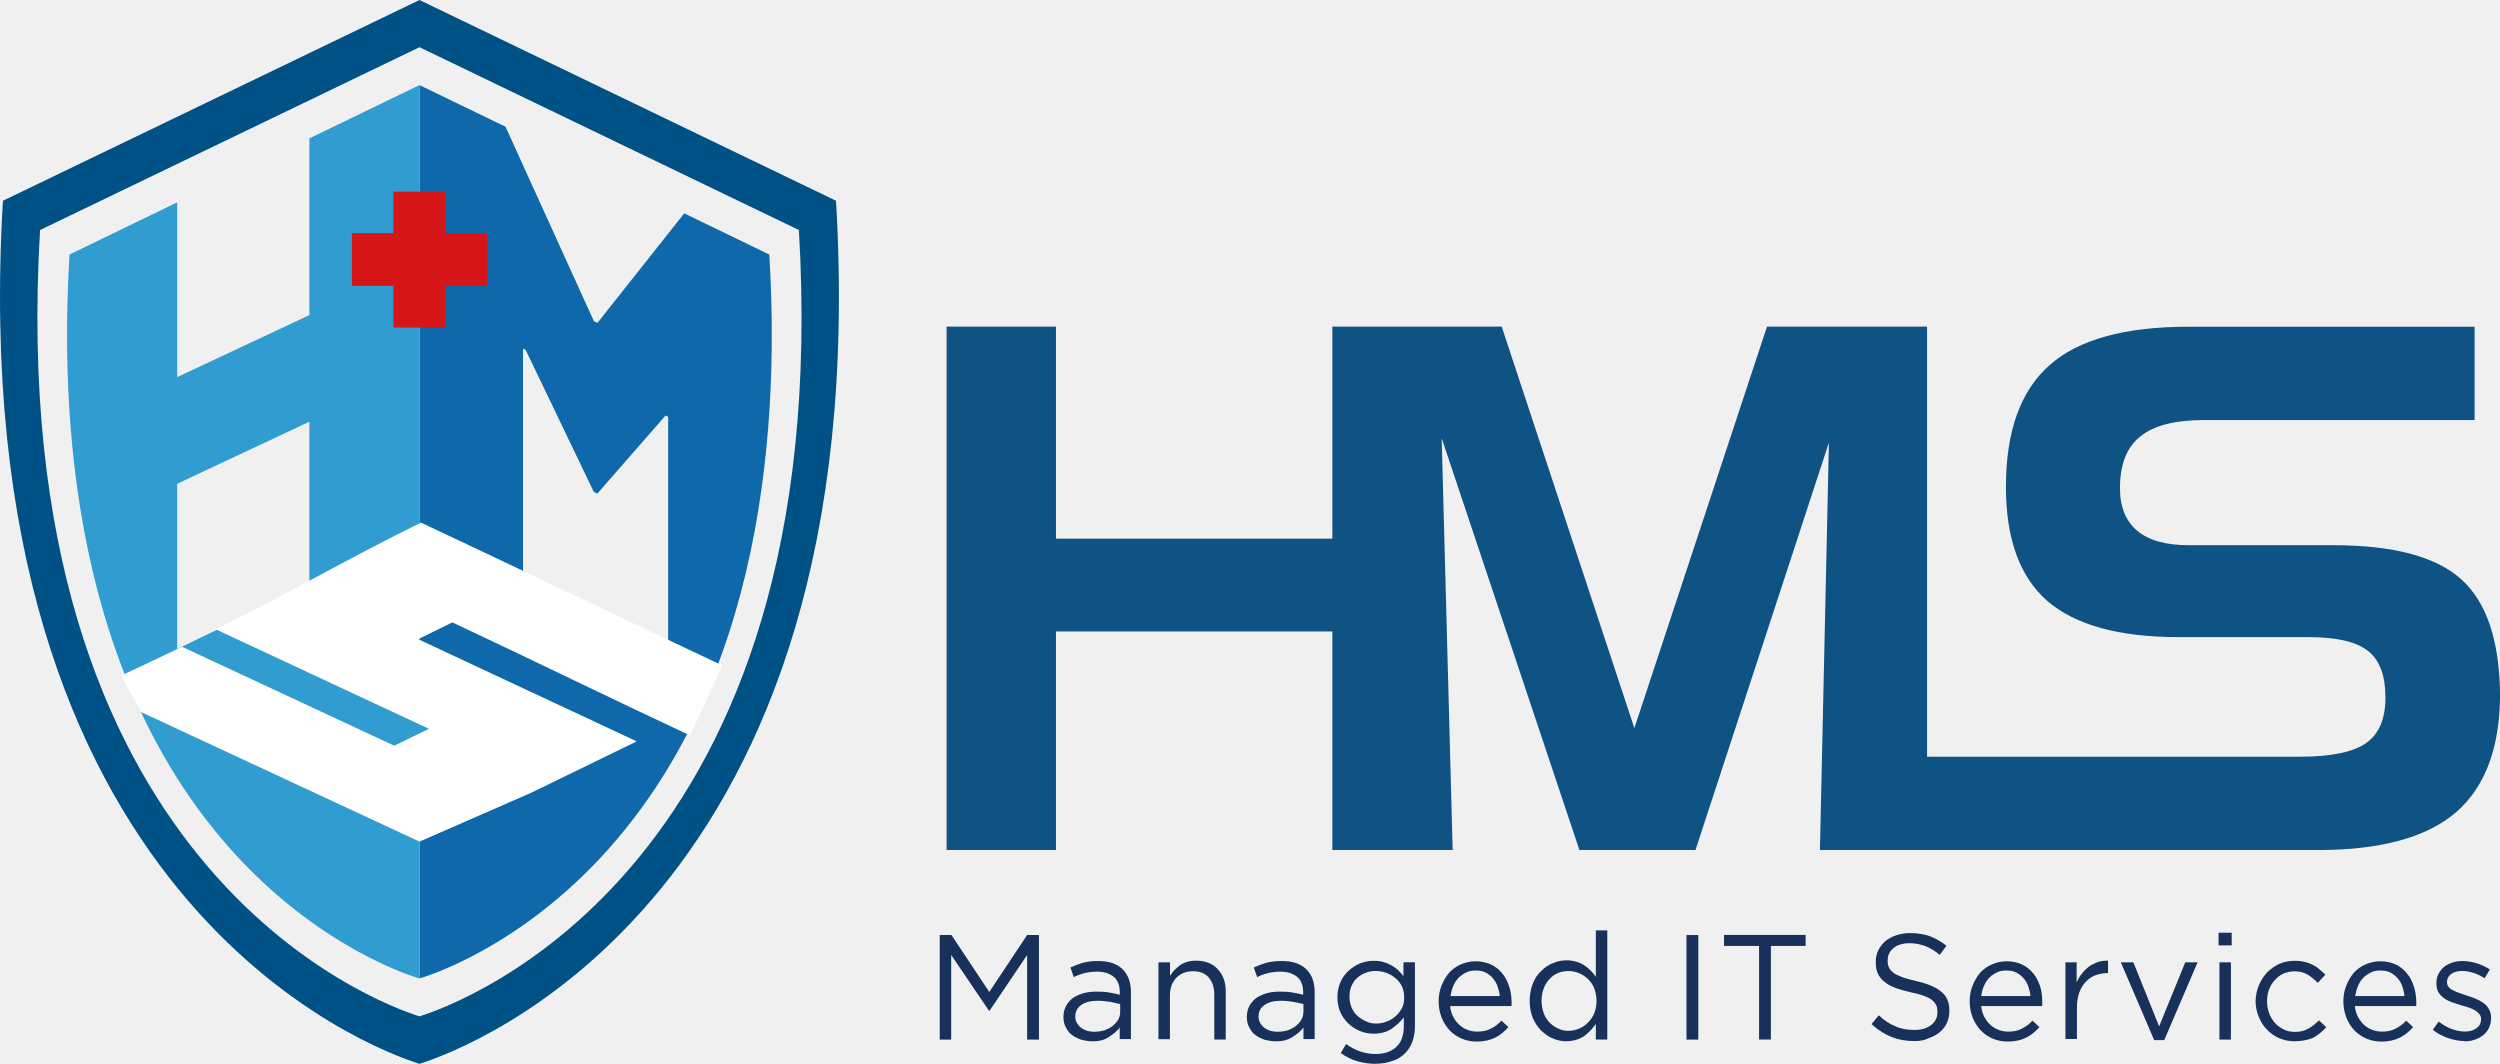
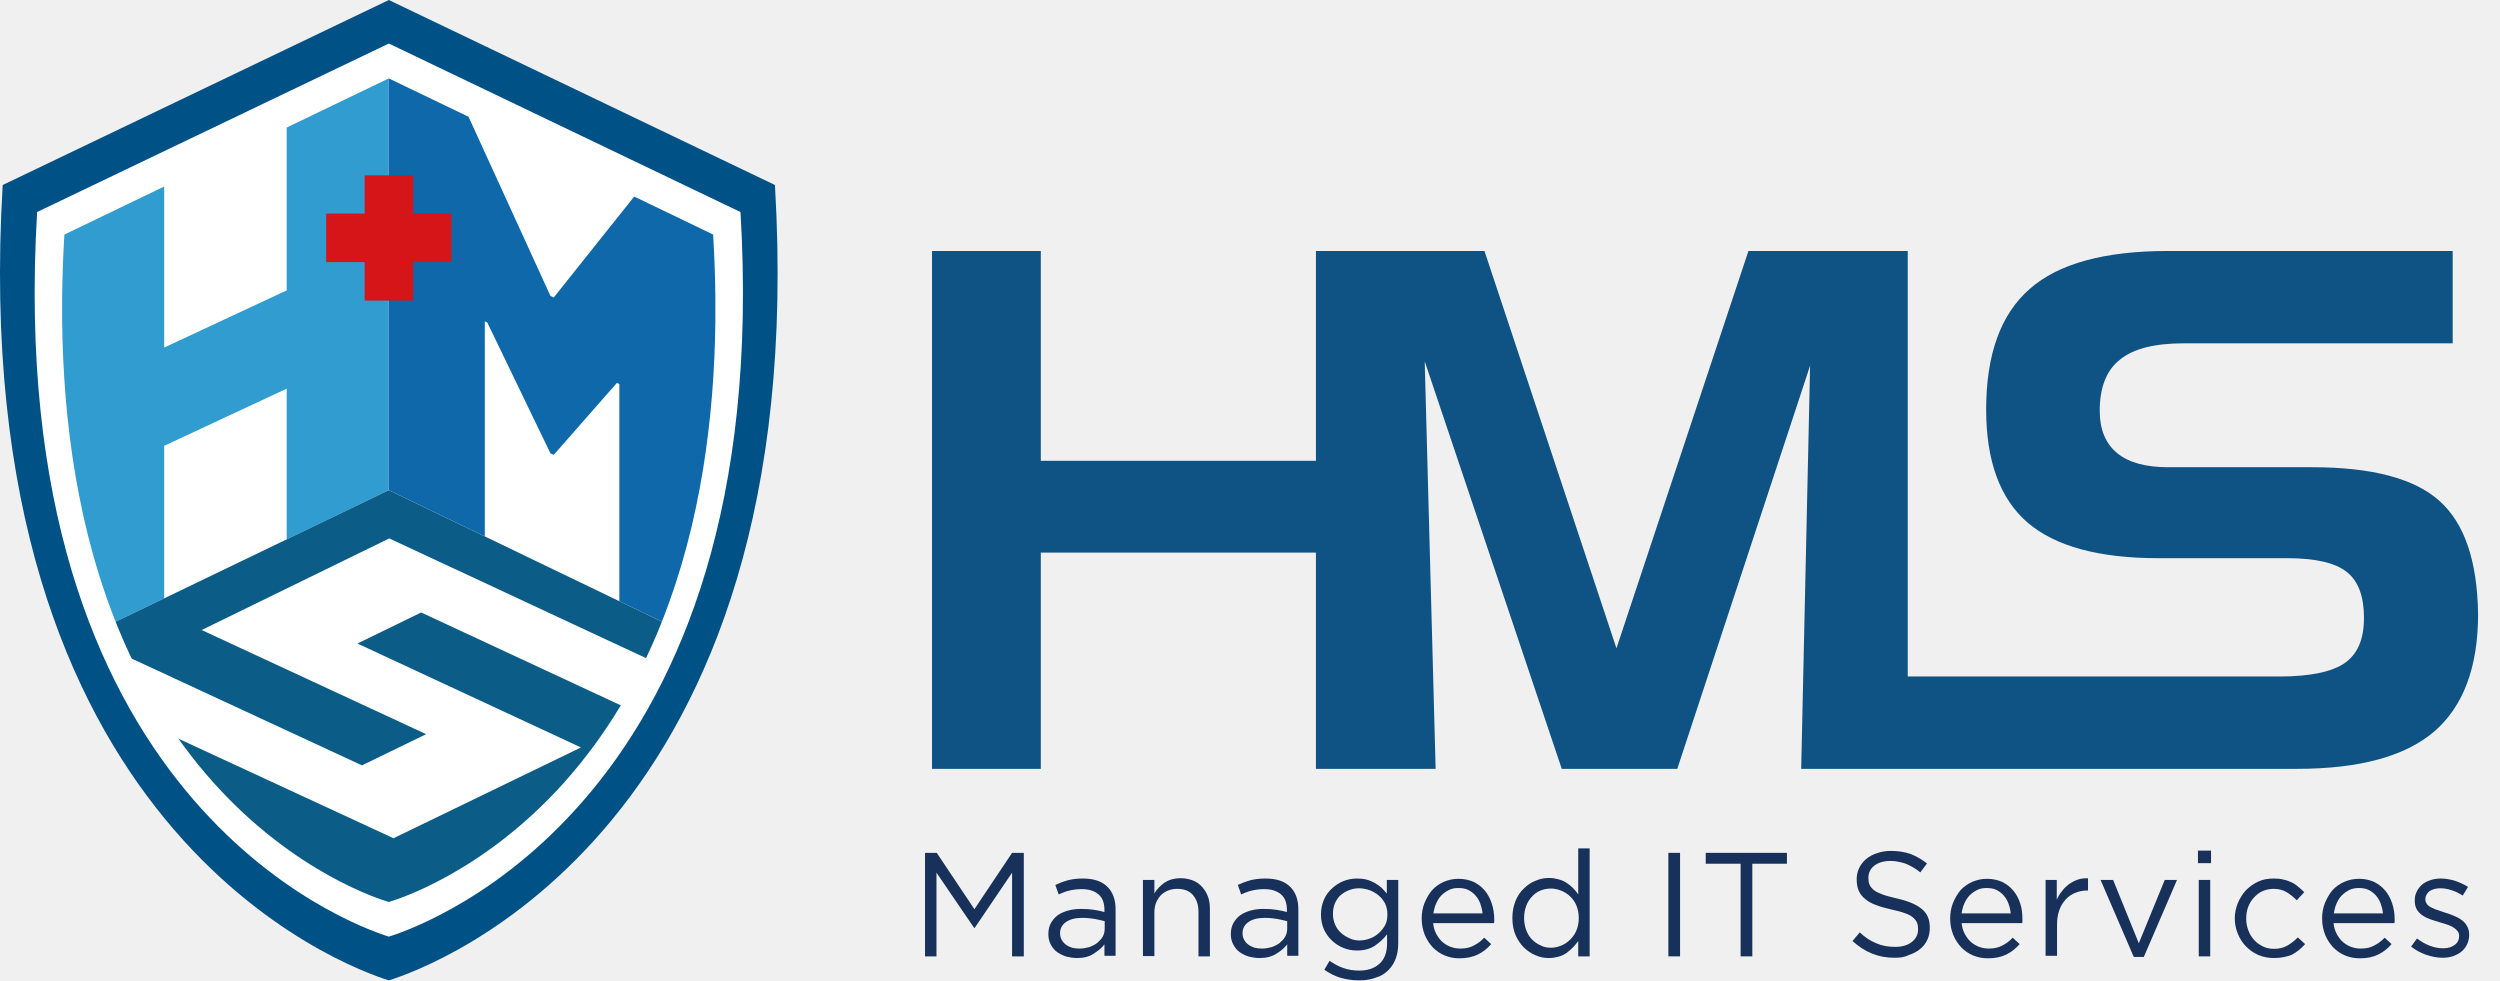
- <svg xmlns="http://www.w3.org/2000/svg" width="94" height="40" viewBox="0 0 94 40" fill="none">
-   <g clip-path="url(#clip0_80_186)">
-     <path d="M15.772 36.788C16.07 36.705 19.575 35.624 22.872 31.931C24.636 29.953 25.926 27.709 26.854 25.354L15.775 19.987V36.788H15.772Z" fill="#0E68AA" />
-     <path d="M92.547 21.785C91.599 20.927 89.987 20.5 87.742 20.5H82.304C81.438 20.5 80.795 20.32 80.364 19.96C79.933 19.6 79.711 19.069 79.711 18.359C79.711 17.468 79.963 16.811 80.48 16.408C80.987 15.994 81.787 15.794 82.884 15.794H93.045V12.285H82.284C79.903 12.285 78.152 12.762 77.068 13.726C75.97 14.69 75.423 16.218 75.423 18.305C75.423 20.257 75.94 21.688 76.981 22.598C78.026 23.499 79.671 23.956 81.926 23.956H86.784C87.849 23.956 88.598 24.126 89.039 24.476C89.483 24.827 89.692 25.41 89.692 26.224C89.692 27.038 89.45 27.592 88.976 27.932C88.502 28.272 87.669 28.452 86.499 28.452H72.458V12.281H66.439L61.452 27.378L56.464 12.281H50.097V20.253H39.704V12.281H35.592V31.961H39.704V23.742H50.097V31.961H54.62L54.209 16.544V16.481L59.386 31.961H63.75L68.767 16.641L68.429 31.961H87.162C89.523 31.961 91.251 31.484 92.349 30.54C93.446 29.586 94.003 28.102 94.003 26.077C93.97 24.063 93.496 22.642 92.547 21.785Z" fill="#0F5385" />
-     <path d="M35.33 35.157H35.775L37.197 37.298L38.62 35.157H39.064V39.089H38.62V35.907L37.207 38.005H37.187L35.765 35.907V39.089H35.334V35.157H35.33Z" fill="#17315B" />
-     <path d="M41.074 39.153C40.938 39.153 40.812 39.133 40.673 39.099C40.547 39.056 40.431 39.003 40.325 38.929C40.218 38.856 40.145 38.759 40.082 38.642C40.019 38.526 39.986 38.399 39.986 38.249V38.239C39.986 38.079 40.019 37.942 40.082 37.825C40.145 37.709 40.232 37.612 40.334 37.528C40.441 37.455 40.577 37.392 40.726 37.348C40.875 37.305 41.041 37.285 41.22 37.285C41.409 37.285 41.568 37.295 41.704 37.318C41.84 37.338 41.979 37.372 42.105 37.402V37.318C42.105 37.065 42.032 36.861 41.883 36.734C41.734 36.608 41.525 36.534 41.25 36.534C41.081 36.534 40.921 36.554 40.785 36.588C40.65 36.621 40.51 36.671 40.374 36.738L40.248 36.378C40.407 36.304 40.577 36.241 40.732 36.197C40.901 36.154 41.081 36.134 41.289 36.134C41.701 36.134 42.006 36.241 42.218 36.451C42.417 36.651 42.523 36.938 42.523 37.298V39.069H42.102V38.636C42.006 38.763 41.87 38.879 41.701 38.986C41.532 39.103 41.323 39.156 41.067 39.156L41.074 39.153ZM41.16 38.792C41.296 38.792 41.412 38.773 41.528 38.739C41.644 38.696 41.751 38.642 41.833 38.579C41.916 38.506 41.992 38.429 42.046 38.336C42.099 38.239 42.119 38.135 42.119 38.019V37.755C42.012 37.722 41.886 37.702 41.751 37.672C41.614 37.652 41.455 37.628 41.276 37.628C41.014 37.628 40.802 37.682 40.653 37.788C40.504 37.895 40.431 38.032 40.431 38.212V38.222C40.431 38.319 40.45 38.392 40.494 38.466C40.537 38.539 40.59 38.602 40.653 38.646C40.716 38.699 40.802 38.729 40.885 38.763C40.968 38.782 41.064 38.796 41.16 38.796V38.792Z" fill="#17315B" />
-     <path d="M43.561 36.184H43.992V36.694C44.088 36.534 44.214 36.408 44.37 36.291C44.529 36.184 44.728 36.121 44.98 36.121C45.16 36.121 45.309 36.154 45.445 36.204C45.581 36.258 45.697 36.341 45.793 36.448C45.889 36.554 45.962 36.671 46.015 36.818C46.068 36.955 46.088 37.115 46.088 37.285V39.086H45.657V37.388C45.657 37.125 45.584 36.911 45.445 36.751C45.305 36.591 45.106 36.518 44.854 36.518C44.728 36.518 44.622 36.538 44.506 36.581C44.4 36.624 44.307 36.688 44.231 36.761C44.158 36.845 44.095 36.941 44.052 37.048C44.009 37.165 43.989 37.282 43.989 37.418V39.073H43.558V36.178L43.561 36.184Z" fill="#17315B" />
-     <path d="M47.968 39.153C47.832 39.153 47.706 39.133 47.567 39.099C47.441 39.056 47.325 39.003 47.219 38.929C47.113 38.856 47.04 38.759 46.977 38.642C46.914 38.526 46.881 38.399 46.881 38.249V38.239C46.881 38.079 46.914 37.942 46.977 37.825C47.04 37.709 47.126 37.612 47.229 37.528C47.335 37.455 47.471 37.392 47.62 37.348C47.769 37.305 47.935 37.285 48.114 37.285C48.303 37.285 48.462 37.295 48.598 37.318C48.734 37.338 48.874 37.372 49 37.402V37.318C49 37.065 48.927 36.861 48.777 36.734C48.628 36.608 48.419 36.534 48.144 36.534C47.975 36.534 47.816 36.554 47.68 36.588C47.544 36.621 47.404 36.671 47.269 36.738L47.142 36.378C47.302 36.304 47.471 36.241 47.627 36.197C47.796 36.154 47.975 36.134 48.197 36.134C48.608 36.134 48.913 36.241 49.126 36.451C49.325 36.651 49.431 36.938 49.431 37.298V39.069H49.01V38.636C48.913 38.763 48.777 38.879 48.608 38.986C48.429 39.103 48.217 39.156 47.965 39.156L47.968 39.153ZM48.051 38.792C48.187 38.792 48.303 38.773 48.419 38.739C48.535 38.696 48.641 38.642 48.724 38.579C48.807 38.506 48.883 38.429 48.937 38.336C48.99 38.239 49.01 38.135 49.01 38.019V37.755C48.903 37.722 48.777 37.702 48.641 37.672C48.505 37.652 48.346 37.628 48.167 37.628C47.905 37.628 47.693 37.682 47.544 37.788C47.395 37.895 47.322 38.032 47.322 38.212V38.222C47.322 38.319 47.342 38.392 47.385 38.466C47.428 38.539 47.481 38.602 47.544 38.646C47.607 38.699 47.693 38.729 47.776 38.763C47.872 38.782 47.955 38.796 48.051 38.796V38.792Z" fill="#17315B" />
-     <path d="M51.732 40C51.49 40 51.258 39.967 51.036 39.903C50.813 39.84 50.615 39.733 50.412 39.596L50.611 39.256C50.78 39.373 50.95 39.47 51.139 39.533C51.318 39.596 51.517 39.63 51.729 39.63C52.044 39.63 52.309 39.546 52.498 39.366C52.687 39.196 52.783 38.933 52.783 38.592V38.252C52.657 38.422 52.498 38.559 52.319 38.686C52.14 38.803 51.918 38.866 51.646 38.866C51.467 38.866 51.298 38.833 51.139 38.769C50.979 38.706 50.833 38.609 50.707 38.492C50.581 38.376 50.475 38.229 50.402 38.069C50.329 37.899 50.286 37.709 50.286 37.508V37.498C50.286 37.285 50.329 37.095 50.402 36.925C50.475 36.755 50.581 36.618 50.707 36.501C50.833 36.384 50.983 36.288 51.139 36.224C51.308 36.161 51.467 36.127 51.646 36.127C51.782 36.127 51.898 36.137 52.014 36.171C52.13 36.204 52.226 36.244 52.319 36.298C52.412 36.351 52.498 36.414 52.571 36.478C52.644 36.551 52.707 36.628 52.77 36.701V36.181H53.201V38.576C53.201 38.799 53.168 38.999 53.105 39.169C53.042 39.34 52.946 39.486 52.83 39.603C52.704 39.73 52.545 39.837 52.355 39.89C52.166 39.963 51.954 39.997 51.722 39.997L51.732 40ZM51.732 38.486C51.868 38.486 52.007 38.466 52.133 38.412C52.259 38.369 52.375 38.296 52.472 38.212C52.568 38.129 52.651 38.022 52.714 37.905C52.777 37.788 52.797 37.652 52.797 37.502V37.492C52.797 37.342 52.763 37.205 52.714 37.088C52.651 36.971 52.578 36.865 52.472 36.781C52.375 36.698 52.259 36.631 52.133 36.581C52.007 36.538 51.871 36.508 51.732 36.508C51.593 36.508 51.47 36.528 51.341 36.581C51.225 36.624 51.109 36.698 51.026 36.771C50.93 36.855 50.867 36.961 50.813 37.078C50.761 37.195 50.741 37.332 50.741 37.482V37.492C50.741 37.642 50.774 37.769 50.824 37.895C50.877 38.012 50.95 38.119 51.046 38.202C51.142 38.285 51.245 38.352 51.361 38.402C51.467 38.456 51.593 38.486 51.729 38.486H51.732Z" fill="#17315B" />
-     <path d="M54.524 37.815C54.534 37.965 54.577 38.102 54.64 38.229C54.703 38.346 54.776 38.452 54.873 38.536C54.969 38.619 55.072 38.686 55.188 38.726C55.304 38.769 55.42 38.789 55.546 38.789C55.745 38.789 55.914 38.756 56.063 38.672C56.212 38.599 56.338 38.502 56.454 38.376L56.716 38.619C56.567 38.789 56.411 38.916 56.222 39.013C56.033 39.109 55.801 39.163 55.526 39.163C55.327 39.163 55.148 39.129 54.969 39.056C54.79 38.983 54.64 38.876 54.514 38.749C54.388 38.612 54.282 38.452 54.209 38.272C54.136 38.082 54.093 37.879 54.093 37.658C54.093 37.438 54.126 37.255 54.199 37.065C54.272 36.885 54.368 36.715 54.485 36.578C54.611 36.441 54.76 36.334 54.929 36.261C55.098 36.188 55.287 36.144 55.486 36.144C55.698 36.144 55.887 36.188 56.056 36.261C56.226 36.344 56.361 36.451 56.478 36.591C56.594 36.728 56.677 36.888 56.74 37.078C56.803 37.268 56.836 37.472 56.836 37.682V37.745C56.836 37.765 56.836 37.798 56.826 37.829H54.528V37.819L54.524 37.815ZM56.391 37.455C56.381 37.328 56.348 37.202 56.309 37.085C56.265 36.968 56.202 36.861 56.129 36.778C56.056 36.694 55.96 36.618 55.854 36.564C55.748 36.511 55.622 36.491 55.476 36.491C55.35 36.491 55.234 36.511 55.128 36.564C55.022 36.618 54.929 36.681 54.843 36.764C54.757 36.848 54.694 36.955 54.644 37.071C54.594 37.188 54.561 37.315 54.538 37.452H56.391V37.455Z" fill="#17315B" />
-     <path d="M58.898 39.153C58.719 39.153 58.55 39.119 58.391 39.046C58.222 38.983 58.086 38.876 57.947 38.749C57.821 38.622 57.715 38.462 57.632 38.272C57.559 38.092 57.516 37.879 57.516 37.635V37.625C57.516 37.392 57.559 37.178 57.632 36.988C57.705 36.798 57.811 36.638 57.947 36.511C58.073 36.384 58.222 36.278 58.391 36.214C58.56 36.141 58.729 36.107 58.898 36.107C59.034 36.107 59.15 36.127 59.266 36.161C59.383 36.194 59.479 36.234 59.572 36.297C59.654 36.351 59.741 36.424 59.814 36.498C59.887 36.571 59.95 36.648 60.003 36.731V34.983H60.434V39.086H60.003V38.502C59.94 38.586 59.877 38.672 59.804 38.746C59.731 38.819 59.645 38.896 59.562 38.959C59.465 39.023 59.373 39.066 59.266 39.096C59.15 39.129 59.034 39.149 58.898 39.149V39.153ZM58.985 38.759C59.12 38.759 59.246 38.726 59.376 38.676C59.505 38.626 59.608 38.549 59.714 38.442C59.81 38.346 59.893 38.229 59.946 38.092C59.999 37.955 60.029 37.805 60.029 37.635V37.625C60.029 37.455 59.996 37.308 59.946 37.168C59.897 37.028 59.81 36.915 59.714 36.818C59.618 36.721 59.502 36.648 59.376 36.594C59.25 36.541 59.124 36.511 58.985 36.511C58.845 36.511 58.709 36.531 58.583 36.584C58.457 36.638 58.351 36.711 58.268 36.808C58.172 36.905 58.099 37.021 58.046 37.158C57.993 37.295 57.963 37.455 57.963 37.625V37.635C57.963 37.805 57.996 37.965 58.046 38.102C58.096 38.239 58.172 38.356 58.268 38.452C58.364 38.549 58.467 38.622 58.597 38.676C58.713 38.739 58.839 38.759 58.988 38.759H58.985Z" fill="#17315B" />
-     <path d="M63.412 35.157H63.856V39.089H63.412V35.157Z" fill="#17315B" />
-     <path d="M66.131 35.567H64.824V35.153H67.892V35.567H66.585V39.086H66.141V35.567H66.131Z" fill="#17315B" />
-     <path d="M71.961 39.143C71.646 39.143 71.361 39.089 71.109 38.983C70.847 38.876 70.601 38.719 70.369 38.506L70.644 38.175C70.843 38.366 71.055 38.506 71.268 38.589C71.48 38.686 71.722 38.726 71.984 38.726C72.246 38.726 72.458 38.663 72.617 38.536C72.776 38.409 72.849 38.249 72.849 38.059V38.049C72.849 37.965 72.84 37.879 72.806 37.805C72.773 37.732 72.723 37.669 72.647 37.605C72.571 37.542 72.468 37.488 72.342 37.445C72.206 37.392 72.037 37.348 71.835 37.308C71.612 37.255 71.413 37.202 71.254 37.138C71.085 37.075 70.949 37.001 70.843 36.905C70.737 36.821 70.654 36.715 70.601 36.588C70.548 36.471 70.528 36.324 70.528 36.164V36.154C70.528 36.004 70.561 35.857 70.624 35.73C70.687 35.604 70.773 35.487 70.886 35.39C71.002 35.294 71.138 35.22 71.297 35.167C71.457 35.113 71.626 35.083 71.815 35.083C72.1 35.083 72.352 35.127 72.564 35.2C72.776 35.283 72.985 35.4 73.188 35.56L72.936 35.901C72.757 35.751 72.568 35.647 72.388 35.57C72.2 35.507 72.01 35.464 71.808 35.464C71.556 35.464 71.344 35.527 71.198 35.644C71.052 35.761 70.976 35.921 70.976 36.101V36.111C70.976 36.208 70.986 36.291 71.019 36.364C71.052 36.438 71.102 36.501 71.178 36.564C71.254 36.628 71.367 36.681 71.506 36.734C71.642 36.788 71.821 36.831 72.034 36.885C72.465 36.981 72.793 37.118 72.992 37.288C73.204 37.458 73.297 37.692 73.297 37.999V38.009C73.297 38.179 73.264 38.326 73.201 38.466C73.138 38.606 73.042 38.719 72.926 38.816C72.81 38.913 72.674 38.986 72.505 39.039C72.345 39.123 72.166 39.146 71.967 39.146L71.961 39.143Z" fill="#17315B" />
-     <path d="M74.491 37.815C74.501 37.965 74.544 38.102 74.607 38.229C74.67 38.346 74.743 38.452 74.839 38.536C74.935 38.619 75.038 38.686 75.154 38.726C75.27 38.769 75.386 38.789 75.512 38.789C75.711 38.789 75.88 38.756 76.03 38.672C76.179 38.599 76.305 38.502 76.421 38.376L76.683 38.619C76.534 38.789 76.378 38.916 76.189 39.013C76 39.109 75.768 39.163 75.493 39.163C75.293 39.163 75.114 39.129 74.935 39.056C74.756 38.983 74.607 38.876 74.481 38.749C74.355 38.612 74.249 38.452 74.176 38.272C74.103 38.082 74.06 37.879 74.06 37.658C74.06 37.438 74.093 37.255 74.166 37.065C74.239 36.885 74.335 36.715 74.451 36.578C74.577 36.441 74.726 36.334 74.896 36.261C75.065 36.188 75.254 36.144 75.453 36.144C75.665 36.144 75.854 36.188 76.023 36.261C76.192 36.344 76.328 36.451 76.444 36.591C76.56 36.728 76.643 36.888 76.706 37.078C76.769 37.268 76.789 37.472 76.789 37.682V37.745C76.789 37.765 76.789 37.798 76.779 37.829H74.491V37.819V37.815ZM76.345 37.455C76.335 37.328 76.302 37.202 76.262 37.085C76.222 36.968 76.156 36.861 76.083 36.778C76.01 36.694 75.914 36.618 75.808 36.564C75.701 36.511 75.575 36.491 75.43 36.491C75.303 36.491 75.187 36.511 75.081 36.564C74.975 36.618 74.882 36.681 74.796 36.764C74.713 36.848 74.647 36.955 74.597 37.071C74.547 37.188 74.514 37.315 74.491 37.452H76.345V37.455Z" fill="#17315B" />
-     <path d="M77.651 36.184H78.082V36.938C78.135 36.821 78.198 36.705 78.281 36.608C78.354 36.501 78.45 36.418 78.543 36.344C78.649 36.271 78.755 36.218 78.872 36.174C78.988 36.131 79.114 36.121 79.263 36.121V36.588H79.23C79.071 36.588 78.925 36.621 78.785 36.671C78.649 36.724 78.523 36.808 78.417 36.925C78.311 37.041 78.228 37.178 78.175 37.338C78.112 37.508 78.092 37.699 78.092 37.912V39.066H77.661V36.181H77.651V36.184Z" fill="#17315B" />
-     <path d="M79.74 36.184H80.215L81.183 38.592L82.165 36.184H82.629L81.375 39.109H80.997L79.744 36.184H79.74Z" fill="#17315B" />
-     <path d="M83.418 35.07H83.912V35.547H83.418V35.07ZM83.451 36.184H83.882V39.089H83.451V36.184Z" fill="#17315B" />
-     <path d="M86.287 39.153C86.074 39.153 85.875 39.109 85.696 39.036C85.517 38.953 85.358 38.846 85.232 38.706C85.096 38.569 85 38.409 84.927 38.229C84.854 38.049 84.811 37.859 84.811 37.655V37.645C84.811 37.445 84.854 37.242 84.927 37.061C85 36.881 85.106 36.711 85.232 36.574C85.368 36.438 85.517 36.331 85.696 36.244C85.875 36.161 86.074 36.127 86.287 36.127C86.422 36.127 86.549 36.137 86.655 36.171C86.771 36.191 86.867 36.234 86.96 36.278C87.053 36.321 87.139 36.384 87.212 36.448C87.285 36.511 87.361 36.574 87.434 36.648L87.149 36.955C87.033 36.838 86.907 36.731 86.771 36.648C86.635 36.564 86.466 36.521 86.277 36.521C86.127 36.521 85.991 36.554 85.865 36.604C85.739 36.658 85.633 36.741 85.537 36.848C85.441 36.945 85.368 37.071 85.315 37.208C85.262 37.345 85.242 37.495 85.242 37.655V37.665C85.242 37.825 85.275 37.972 85.325 38.112C85.378 38.249 85.451 38.366 85.547 38.472C85.643 38.579 85.759 38.653 85.885 38.716C86.011 38.779 86.16 38.799 86.306 38.799C86.496 38.799 86.655 38.756 86.801 38.672C86.95 38.589 87.076 38.482 87.192 38.366L87.467 38.619C87.318 38.789 87.162 38.916 86.973 39.023C86.794 39.096 86.562 39.15 86.287 39.15V39.153Z" fill="#17315B" />
-     <path d="M88.542 37.815C88.552 37.965 88.595 38.102 88.658 38.229C88.721 38.346 88.794 38.452 88.89 38.536C88.986 38.619 89.089 38.686 89.205 38.726C89.321 38.769 89.437 38.789 89.563 38.789C89.762 38.789 89.931 38.756 90.08 38.672C90.23 38.599 90.356 38.502 90.472 38.376L90.734 38.619C90.584 38.789 90.428 38.916 90.239 39.013C90.05 39.109 89.818 39.163 89.543 39.163C89.344 39.163 89.165 39.129 88.986 39.056C88.807 38.983 88.658 38.876 88.532 38.749C88.406 38.612 88.299 38.452 88.227 38.272C88.154 38.082 88.111 37.879 88.111 37.658C88.111 37.438 88.144 37.255 88.217 37.065C88.29 36.885 88.386 36.715 88.502 36.578C88.628 36.441 88.777 36.334 88.946 36.261C89.115 36.188 89.304 36.144 89.503 36.144C89.716 36.144 89.904 36.188 90.074 36.261C90.243 36.344 90.379 36.451 90.495 36.591C90.611 36.728 90.694 36.888 90.757 37.078C90.82 37.268 90.853 37.472 90.853 37.682V37.745C90.853 37.765 90.853 37.798 90.843 37.829H88.545V37.819L88.542 37.815ZM90.409 37.455C90.399 37.328 90.365 37.202 90.326 37.085C90.286 36.968 90.219 36.861 90.147 36.778C90.074 36.694 89.978 36.618 89.871 36.564C89.765 36.511 89.639 36.491 89.493 36.491C89.367 36.491 89.251 36.511 89.145 36.564C89.039 36.618 88.946 36.681 88.86 36.764C88.777 36.848 88.711 36.955 88.661 37.071C88.611 37.188 88.578 37.315 88.555 37.452H90.409V37.455Z" fill="#17315B" />
-     <path d="M92.663 39.143C92.451 39.143 92.242 39.099 92.03 39.026C91.818 38.953 91.629 38.846 91.473 38.719L91.695 38.412C91.854 38.529 92.01 38.626 92.179 38.689C92.349 38.752 92.518 38.786 92.687 38.786C92.866 38.786 93.002 38.742 93.118 38.659C93.234 38.576 93.287 38.469 93.287 38.319V38.309C93.287 38.236 93.267 38.182 93.224 38.129C93.181 38.075 93.128 38.032 93.065 37.992C93.002 37.949 92.916 37.919 92.833 37.885C92.75 37.852 92.654 37.832 92.557 37.802C92.441 37.769 92.335 37.728 92.219 37.695C92.103 37.652 92.007 37.612 91.914 37.545C91.821 37.478 91.745 37.408 91.692 37.322C91.639 37.238 91.609 37.121 91.609 36.981V36.971C91.609 36.845 91.629 36.738 91.682 36.631C91.735 36.524 91.798 36.441 91.881 36.368C91.964 36.294 92.07 36.241 92.196 36.197C92.312 36.154 92.448 36.134 92.587 36.134C92.766 36.134 92.945 36.167 93.124 36.218C93.304 36.281 93.473 36.354 93.619 36.451L93.42 36.781C93.284 36.698 93.144 36.621 92.999 36.581C92.849 36.528 92.703 36.508 92.567 36.508C92.398 36.508 92.262 36.551 92.156 36.624C92.06 36.708 92.007 36.804 92.007 36.921V36.931C92.007 36.995 92.027 37.058 92.07 37.111C92.113 37.165 92.166 37.208 92.239 37.238C92.312 37.272 92.388 37.312 92.471 37.335C92.554 37.368 92.65 37.398 92.746 37.432C92.862 37.465 92.969 37.505 93.075 37.548C93.181 37.592 93.287 37.645 93.37 37.709C93.466 37.772 93.529 37.845 93.582 37.942C93.635 38.025 93.665 38.142 93.665 38.272V38.282C93.665 38.419 93.632 38.546 93.582 38.652C93.532 38.759 93.456 38.853 93.36 38.929C93.264 39.003 93.161 39.056 93.032 39.099C92.936 39.133 92.799 39.153 92.663 39.153V39.143Z" fill="#17315B" />
-     <path d="M31.434 7.548L15.772 0L0.11 7.548C-1.442 33.829 14.015 39.45 15.772 40C17.53 39.446 32.986 33.829 31.434 7.548ZM15.772 38.215C14.167 37.709 0.09 32.585 1.506 8.649L15.772 1.775L30.038 8.649C31.458 32.585 17.381 37.709 15.772 38.215Z" fill="#005186" />
-     <path d="M26.805 25.484C26.805 25.484 26.814 25.46 26.818 25.45C26.814 25.46 26.808 25.474 26.805 25.484Z" fill="#0E68AA" />
-     <path d="M28.933 9.66L28.927 9.573L28.847 9.533L25.727 8.022L22.464 12.141L22.331 12.078L19.008 4.766L15.772 3.199V20L19.665 21.885V13.109L19.764 13.155L22.328 18.496L22.46 18.559L25.024 15.624L25.123 15.67V24.53L26.848 25.367C28.439 21.338 28.973 16.988 29.016 13.115V12.071C29.006 11.238 28.977 10.43 28.93 9.66H28.933Z" fill="#0E68AA" />
-     <path d="M4.878 25.827C4.878 25.827 4.882 25.837 4.885 25.841C4.885 25.841 4.885 25.834 4.882 25.827H4.878Z" fill="#309CD0" />
-     <path d="M11.633 5.203V11.848L6.662 14.179V7.608L2.696 9.53L2.616 9.57L2.61 9.656C2.563 10.427 2.534 11.234 2.524 12.071V13.112C2.567 16.978 3.101 21.321 4.686 25.347L6.662 24.41V18.189L11.633 15.857V22.008L15.772 20.003V3.199L11.633 5.203Z" fill="#309CD0" />
-     <path d="M18.312 8.766H13.232V10.747H18.312V8.766Z" fill="#D61518" />
-     <path d="M16.76 7.205H14.79V12.315H16.76V7.205Z" fill="#D61518" />
-     <path d="M16.309 27.392C16.309 27.075 16.073 26.811 15.772 26.771V20.003V19.99L4.692 25.357C5.621 27.712 6.911 29.957 8.675 31.935C11.971 35.624 15.476 36.708 15.775 36.791V28.015C16.077 27.972 16.312 27.712 16.312 27.395L16.309 27.392Z" fill="#309CD0" />
-     <path d="M15.828 19.65C13.182 20.951 10.721 22.378 8.075 23.679H8.148C10.894 24.96 13.381 26.121 16.127 27.402L14.823 28.039C12.164 26.798 9.507 25.56 6.848 24.32L4.58 25.397C4.769 25.874 5.074 26.301 5.293 26.768C8.857 28.429 12.204 29.987 15.772 31.644L19.983 29.803L23.933 27.879V27.872C21.197 26.591 18.458 25.31 15.722 24.033L17.009 23.402C19.608 24.62 23.349 26.441 25.949 27.655L26.596 26.254C26.788 25.817 26.987 25.46 27.153 25.017C23.419 23.265 19.562 21.401 15.828 19.65Z" fill="white" />
-   </g>
-   <defs>
-     <clipPath id="clip0_80_186">
-       <rect width="94" height="40" fill="white" />
-     </clipPath>
-   </defs>
+ <svg xmlns="http://www.w3.org/2000/svg" width="102" height="40" viewBox="0 0 102 40" fill="none">
+   <path d="M0.5 8L16 1L31 8.5C31.167 9.667 31.3 13.4 30.5 19C29.5 26 24.5 33 24 34C23.6 34.8 18.167 38 15.5 39.5C13.333 38.167 8.2 34.4 5 30C1.8 25.6 0.667 13.5 0.5 8Z" fill="white" />
+   <path d="M99.535 20.441C98.51 19.518 96.769 19.063 94.344 19.063H88.469C87.536 19.063 86.841 18.869 86.375 18.483C85.908 18.095 85.669 17.526 85.669 16.763C85.669 15.807 85.942 15.101 86.5 14.669C87.046 14.225 87.912 14.008 89.096 14.008H100.07V10.24H88.447C85.874 10.24 83.984 10.752 82.811 11.789C81.627 12.824 81.035 14.464 81.035 16.706C81.035 18.801 81.593 20.338 82.72 21.317C83.847 22.285 85.623 22.774 88.06 22.774H93.308C94.458 22.774 95.266 22.956 95.744 23.332C96.222 23.708 96.45 24.334 96.45 25.211C96.45 26.087 96.188 26.679 95.676 27.044C95.163 27.408 94.264 27.601 93 27.601H77.837V10.24H71.336L65.951 26.451L60.566 10.24H53.69V18.801H42.465V10.24H38.026V31.369H42.465V22.547H53.69V31.369H58.574L58.13 14.817V14.748L63.72 31.369H68.433L73.852 14.919L73.488 31.369H93.718C96.268 31.369 98.135 30.857 99.319 29.844C100.503 28.819 101.106 27.226 101.106 25.051C101.072 22.888 100.56 21.363 99.535 20.441Z" fill="#0F5385" />
+   <path d="M37.741 34.796H38.219L39.756 37.096L41.293 34.796H41.771V39.02H41.293V35.605L39.767 37.859H39.745L38.208 35.605V39.02H37.741V34.796Z" fill="#17315B" />
+   <path d="M43.945 39.088C43.797 39.088 43.661 39.065 43.513 39.031C43.376 38.986 43.251 38.929 43.137 38.849C43.023 38.769 42.944 38.667 42.875 38.542C42.807 38.416 42.773 38.28 42.773 38.12V38.109C42.773 37.938 42.807 37.79 42.875 37.665C42.944 37.54 43.035 37.437 43.148 37.346C43.262 37.267 43.41 37.198 43.57 37.153C43.729 37.107 43.911 37.084 44.105 37.084C44.31 37.084 44.48 37.096 44.628 37.119C44.776 37.141 44.924 37.175 45.061 37.21V37.119C45.061 36.845 44.981 36.629 44.822 36.492C44.663 36.356 44.435 36.276 44.139 36.276C43.957 36.276 43.786 36.299 43.638 36.333C43.49 36.367 43.342 36.424 43.194 36.492L43.057 36.105C43.228 36.026 43.41 35.957 43.581 35.912C43.763 35.866 43.957 35.844 44.184 35.844C44.628 35.844 44.959 35.957 45.186 36.185C45.403 36.401 45.516 36.709 45.516 37.096V38.997H45.061V38.53C44.959 38.667 44.81 38.792 44.628 38.906C44.446 39.031 44.218 39.088 43.945 39.088ZM44.036 38.701C44.184 38.701 44.31 38.678 44.435 38.644C44.56 38.599 44.674 38.542 44.765 38.473C44.856 38.394 44.936 38.314 44.993 38.212C45.05 38.109 45.072 37.995 45.072 37.87V37.585C44.959 37.551 44.822 37.528 44.674 37.494C44.526 37.471 44.355 37.449 44.162 37.449C43.877 37.449 43.649 37.506 43.49 37.62C43.331 37.733 43.251 37.881 43.251 38.075V38.086C43.251 38.189 43.274 38.268 43.319 38.348C43.365 38.428 43.422 38.496 43.49 38.542C43.558 38.599 43.649 38.633 43.74 38.667C43.831 38.69 43.934 38.701 44.036 38.701Z" fill="#17315B" />
+   <path d="M46.632 35.901H47.099V36.447C47.201 36.276 47.338 36.14 47.509 36.014C47.679 35.901 47.896 35.832 48.169 35.832C48.362 35.832 48.522 35.866 48.67 35.923C48.818 35.98 48.943 36.071 49.045 36.185C49.148 36.299 49.228 36.424 49.285 36.584C49.342 36.731 49.364 36.902 49.364 37.084V39.02H48.898V37.198C48.898 36.914 48.818 36.686 48.67 36.515C48.522 36.344 48.306 36.265 48.032 36.265C47.896 36.265 47.782 36.288 47.657 36.333C47.543 36.379 47.44 36.447 47.361 36.527C47.281 36.618 47.213 36.72 47.167 36.834C47.121 36.959 47.099 37.084 47.099 37.233V39.008H46.632V35.901Z" fill="#17315B" />
+   <path d="M51.391 39.088C51.243 39.088 51.106 39.065 50.958 39.031C50.821 38.986 50.696 38.929 50.582 38.849C50.468 38.769 50.389 38.667 50.321 38.542C50.252 38.416 50.218 38.28 50.218 38.12V38.109C50.218 37.938 50.252 37.79 50.321 37.665C50.389 37.54 50.48 37.437 50.594 37.346C50.708 37.267 50.856 37.198 51.015 37.153C51.174 37.107 51.356 37.084 51.55 37.084C51.755 37.084 51.926 37.096 52.074 37.119C52.222 37.141 52.37 37.175 52.506 37.21V37.119C52.506 36.845 52.427 36.629 52.267 36.492C52.108 36.356 51.88 36.276 51.584 36.276C51.402 36.276 51.231 36.299 51.083 36.333C50.935 36.367 50.787 36.424 50.639 36.492L50.503 36.105C50.673 36.026 50.856 35.957 51.026 35.912C51.209 35.866 51.402 35.844 51.641 35.844C52.085 35.844 52.415 35.957 52.643 36.185C52.859 36.401 52.973 36.709 52.973 37.096V38.997H52.518V38.53C52.415 38.667 52.267 38.792 52.085 38.906C51.892 39.031 51.664 39.088 51.391 39.088ZM51.482 38.701C51.63 38.701 51.755 38.678 51.88 38.644C52.005 38.599 52.119 38.542 52.21 38.473C52.301 38.394 52.381 38.314 52.438 38.212C52.495 38.109 52.518 37.995 52.518 37.87V37.585C52.404 37.551 52.267 37.528 52.119 37.494C51.971 37.471 51.8 37.449 51.607 37.449C51.322 37.449 51.095 37.506 50.935 37.62C50.776 37.733 50.696 37.881 50.696 38.075V38.086C50.696 38.189 50.719 38.268 50.764 38.348C50.81 38.428 50.867 38.496 50.935 38.542C51.004 38.599 51.095 38.633 51.186 38.667C51.288 38.69 51.379 38.701 51.482 38.701Z" fill="#17315B" />
+   <path d="M55.455 39.999C55.193 39.999 54.943 39.965 54.703 39.896C54.464 39.828 54.248 39.714 54.032 39.566L54.248 39.202C54.43 39.327 54.612 39.43 54.817 39.498C55.011 39.566 55.227 39.6 55.455 39.6C55.796 39.6 56.081 39.509 56.286 39.316C56.491 39.134 56.593 38.849 56.593 38.485V38.12C56.457 38.303 56.286 38.451 56.092 38.587C55.899 38.712 55.66 38.781 55.364 38.781C55.17 38.781 54.988 38.747 54.817 38.678C54.647 38.61 54.487 38.508 54.351 38.382C54.214 38.257 54.1 38.098 54.02 37.927C53.941 37.745 53.895 37.54 53.895 37.324V37.312C53.895 37.084 53.941 36.88 54.02 36.697C54.1 36.515 54.214 36.367 54.351 36.242C54.487 36.117 54.647 36.014 54.817 35.946C54.999 35.878 55.17 35.844 55.364 35.844C55.512 35.844 55.637 35.855 55.762 35.889C55.888 35.923 55.99 35.969 56.092 36.026C56.195 36.083 56.286 36.151 56.366 36.219C56.445 36.299 56.514 36.379 56.582 36.458V35.901H57.049V38.473C57.049 38.712 57.014 38.929 56.946 39.111C56.878 39.293 56.775 39.452 56.65 39.578C56.514 39.714 56.343 39.828 56.138 39.885C55.933 39.965 55.705 39.999 55.455 39.999ZM55.455 38.371C55.603 38.371 55.751 38.348 55.888 38.291C56.024 38.246 56.149 38.166 56.252 38.075C56.354 37.984 56.445 37.87 56.514 37.745C56.582 37.62 56.605 37.471 56.605 37.312V37.301C56.605 37.141 56.571 36.993 56.514 36.868C56.445 36.743 56.366 36.629 56.252 36.538C56.149 36.447 56.024 36.379 55.888 36.322C55.751 36.276 55.603 36.242 55.455 36.242C55.307 36.242 55.17 36.265 55.034 36.322C54.908 36.367 54.783 36.447 54.692 36.527C54.59 36.618 54.521 36.731 54.464 36.857C54.407 36.982 54.385 37.13 54.385 37.289V37.301C54.385 37.46 54.419 37.597 54.476 37.733C54.533 37.859 54.612 37.972 54.715 38.063C54.817 38.155 54.931 38.223 55.056 38.28C55.17 38.337 55.307 38.371 55.455 38.371Z" fill="#17315B" />
+   <path d="M58.472 37.654C58.483 37.813 58.529 37.961 58.597 38.098C58.665 38.223 58.745 38.337 58.847 38.428C58.95 38.519 59.064 38.587 59.189 38.633C59.314 38.678 59.439 38.701 59.576 38.701C59.792 38.701 59.974 38.667 60.134 38.576C60.293 38.496 60.43 38.394 60.555 38.257L60.84 38.519C60.68 38.701 60.51 38.838 60.305 38.94C60.1 39.043 59.849 39.099 59.553 39.099C59.337 39.099 59.143 39.065 58.95 38.986C58.756 38.906 58.597 38.792 58.46 38.656C58.324 38.508 58.21 38.337 58.13 38.143C58.05 37.938 58.005 37.722 58.005 37.483C58.005 37.244 58.039 37.05 58.119 36.845C58.199 36.652 58.301 36.47 58.426 36.322C58.563 36.174 58.722 36.06 58.904 35.98C59.087 35.901 59.291 35.855 59.508 35.855C59.735 35.855 59.94 35.901 60.122 35.98C60.305 36.071 60.453 36.185 60.578 36.333C60.703 36.481 60.794 36.652 60.862 36.857C60.931 37.062 60.965 37.278 60.965 37.506V37.574C60.965 37.597 60.965 37.631 60.953 37.665H58.472V37.654ZM60.487 37.267C60.475 37.13 60.441 36.993 60.396 36.868C60.35 36.743 60.282 36.629 60.202 36.538C60.122 36.447 60.02 36.367 59.906 36.31C59.792 36.253 59.656 36.231 59.496 36.231C59.36 36.231 59.234 36.253 59.121 36.31C59.007 36.367 58.904 36.436 58.813 36.527C58.722 36.618 58.654 36.731 58.597 36.857C58.54 36.982 58.506 37.119 58.483 37.267H60.487Z" fill="#17315B" />
+   <path d="M63.196 39.088C63.003 39.088 62.821 39.054 62.65 38.974C62.468 38.906 62.32 38.792 62.172 38.656C62.035 38.519 61.921 38.348 61.83 38.143C61.75 37.95 61.705 37.722 61.705 37.46V37.449C61.705 37.198 61.75 36.971 61.83 36.766C61.91 36.561 62.024 36.39 62.172 36.253C62.308 36.117 62.468 36.003 62.65 35.935C62.832 35.855 63.014 35.821 63.196 35.821C63.344 35.821 63.469 35.844 63.595 35.878C63.72 35.912 63.822 35.957 63.925 36.026C64.016 36.083 64.107 36.162 64.187 36.242C64.266 36.322 64.335 36.401 64.392 36.492V34.614H64.858V39.02H64.392V38.394C64.323 38.485 64.255 38.576 64.175 38.656C64.096 38.735 64.004 38.815 63.913 38.883C63.811 38.952 63.709 38.997 63.595 39.031C63.469 39.065 63.344 39.088 63.196 39.088ZM63.287 38.667C63.435 38.667 63.572 38.633 63.709 38.576C63.845 38.519 63.959 38.439 64.073 38.325C64.175 38.223 64.266 38.098 64.323 37.95C64.38 37.802 64.414 37.642 64.414 37.46V37.449C64.414 37.267 64.38 37.107 64.323 36.959C64.266 36.811 64.175 36.686 64.073 36.584C63.97 36.481 63.845 36.401 63.709 36.344C63.572 36.288 63.435 36.253 63.287 36.253C63.139 36.253 62.991 36.276 62.855 36.333C62.718 36.39 62.604 36.47 62.513 36.572C62.411 36.675 62.331 36.8 62.274 36.948C62.217 37.096 62.183 37.267 62.183 37.449V37.46C62.183 37.642 62.217 37.813 62.274 37.961C62.331 38.109 62.411 38.234 62.513 38.337C62.616 38.439 62.729 38.519 62.866 38.576C62.991 38.644 63.128 38.667 63.287 38.667Z" fill="#17315B" />
+   <path d="M68.069 34.796H68.547V39.02H68.069V34.796Z" fill="#17315B" />
+   <path d="M71.006 35.24H69.594V34.796H72.907V35.24H71.495V39.02H71.017V35.24H71.006Z" fill="#17315B" />
+   <path d="M77.301 39.077C76.96 39.077 76.653 39.02 76.379 38.906C76.095 38.792 75.833 38.621 75.582 38.394L75.878 38.041C76.095 38.246 76.322 38.394 76.55 38.485C76.778 38.587 77.04 38.633 77.324 38.633C77.609 38.633 77.837 38.564 78.007 38.428C78.178 38.291 78.258 38.12 78.258 37.916V37.904C78.258 37.813 78.246 37.722 78.212 37.642C78.178 37.563 78.121 37.494 78.041 37.426C77.962 37.358 77.848 37.301 77.711 37.255C77.563 37.198 77.381 37.153 77.165 37.107C76.926 37.05 76.709 36.993 76.539 36.925C76.356 36.857 76.209 36.777 76.095 36.675C75.981 36.584 75.89 36.47 75.833 36.333C75.776 36.208 75.753 36.048 75.753 35.878V35.866C75.753 35.707 75.787 35.548 75.856 35.411C75.924 35.274 76.015 35.149 76.14 35.047C76.265 34.944 76.413 34.864 76.584 34.808C76.755 34.751 76.937 34.717 77.142 34.717C77.449 34.717 77.723 34.762 77.95 34.842C78.178 34.933 78.406 35.058 78.622 35.229L78.349 35.593C78.155 35.434 77.95 35.32 77.757 35.24C77.552 35.172 77.347 35.126 77.131 35.126C76.857 35.126 76.63 35.195 76.47 35.32C76.311 35.445 76.231 35.616 76.231 35.809V35.821C76.231 35.923 76.243 36.014 76.277 36.094C76.311 36.174 76.368 36.242 76.448 36.31C76.527 36.379 76.653 36.436 76.8 36.492C76.948 36.549 77.142 36.595 77.37 36.652C77.837 36.754 78.189 36.902 78.406 37.084C78.633 37.267 78.736 37.517 78.736 37.847V37.859C78.736 38.041 78.702 38.2 78.633 38.348C78.565 38.496 78.463 38.621 78.337 38.724C78.212 38.826 78.064 38.906 77.882 38.963C77.711 39.054 77.518 39.077 77.301 39.077Z" fill="#17315B" />
+   <path d="M80.034 37.654C80.045 37.813 80.091 37.961 80.159 38.098C80.227 38.223 80.307 38.337 80.409 38.428C80.512 38.519 80.626 38.587 80.751 38.633C80.876 38.678 81.001 38.701 81.138 38.701C81.354 38.701 81.536 38.667 81.696 38.576C81.855 38.496 81.992 38.394 82.117 38.257L82.402 38.519C82.242 38.701 82.071 38.838 81.867 38.94C81.662 39.043 81.411 39.099 81.115 39.099C80.899 39.099 80.705 39.065 80.512 38.986C80.318 38.906 80.159 38.792 80.022 38.656C79.886 38.508 79.772 38.337 79.692 38.143C79.612 37.938 79.567 37.722 79.567 37.483C79.567 37.244 79.601 37.05 79.681 36.845C79.76 36.652 79.863 36.47 79.988 36.322C80.125 36.174 80.284 36.06 80.466 35.98C80.648 35.901 80.853 35.855 81.07 35.855C81.297 35.855 81.502 35.901 81.684 35.98C81.867 36.071 82.014 36.185 82.14 36.333C82.265 36.481 82.356 36.652 82.424 36.857C82.493 37.062 82.515 37.278 82.515 37.506V37.574C82.515 37.597 82.515 37.631 82.504 37.665H80.034V37.654ZM82.037 37.267C82.026 37.13 81.992 36.993 81.946 36.868C81.901 36.743 81.832 36.629 81.753 36.538C81.673 36.447 81.57 36.367 81.457 36.31C81.343 36.253 81.206 36.231 81.047 36.231C80.91 36.231 80.785 36.253 80.671 36.31C80.557 36.367 80.455 36.436 80.364 36.527C80.273 36.618 80.204 36.731 80.147 36.857C80.091 36.982 80.056 37.119 80.034 37.267H82.037Z" fill="#17315B" />
+   <path d="M83.449 35.901H83.916V36.709C83.973 36.584 84.041 36.458 84.132 36.356C84.212 36.242 84.314 36.151 84.417 36.071C84.531 35.992 84.644 35.935 84.769 35.889C84.895 35.844 85.031 35.832 85.191 35.832V36.333H85.157C84.986 36.333 84.826 36.367 84.678 36.424C84.531 36.481 84.394 36.572 84.28 36.697C84.166 36.823 84.075 36.971 84.018 37.141C83.95 37.324 83.927 37.528 83.927 37.756V38.997H83.46V35.901H83.449Z" fill="#17315B" />
+   <path d="M85.703 35.901H86.215L87.263 38.485L88.322 35.901H88.822L87.468 39.043H87.058L85.703 35.901Z" fill="#17315B" />
+   <path d="M89.676 34.705H90.211V35.217H89.676V34.705ZM89.71 35.901H90.177V39.02H89.71V35.901Z" fill="#17315B" />
+   <path d="M92.773 39.088C92.545 39.088 92.329 39.043 92.135 38.963C91.942 38.872 91.771 38.758 91.634 38.61C91.486 38.462 91.384 38.291 91.304 38.098C91.224 37.904 91.179 37.699 91.179 37.483V37.471C91.179 37.255 91.224 37.039 91.304 36.845C91.384 36.652 91.498 36.47 91.634 36.322C91.782 36.174 91.942 36.06 92.135 35.969C92.329 35.878 92.545 35.844 92.773 35.844C92.921 35.844 93.057 35.855 93.171 35.889C93.296 35.912 93.399 35.957 93.501 36.003C93.604 36.048 93.695 36.117 93.775 36.185C93.854 36.253 93.934 36.322 94.014 36.401L93.706 36.731C93.581 36.606 93.444 36.492 93.296 36.401C93.148 36.31 92.966 36.265 92.761 36.265C92.602 36.265 92.454 36.299 92.317 36.356C92.181 36.413 92.067 36.504 91.964 36.618C91.862 36.72 91.782 36.857 91.725 37.005C91.668 37.153 91.646 37.312 91.646 37.483V37.494C91.646 37.665 91.68 37.824 91.737 37.972C91.794 38.12 91.873 38.246 91.976 38.359C92.078 38.473 92.204 38.553 92.34 38.621C92.477 38.69 92.636 38.712 92.796 38.712C93 38.712 93.171 38.667 93.331 38.576C93.49 38.485 93.626 38.371 93.752 38.246L94.048 38.519C93.888 38.701 93.718 38.838 93.513 38.952C93.319 39.031 93.069 39.088 92.773 39.088Z" fill="#17315B" />
+   <path d="M95.209 37.654C95.22 37.813 95.266 37.961 95.334 38.098C95.403 38.223 95.482 38.337 95.585 38.428C95.687 38.519 95.801 38.587 95.926 38.633C96.051 38.678 96.177 38.701 96.313 38.701C96.529 38.701 96.712 38.667 96.871 38.576C97.03 38.496 97.167 38.394 97.292 38.257L97.577 38.519C97.418 38.701 97.247 38.838 97.042 38.94C96.837 39.043 96.587 39.099 96.29 39.099C96.074 39.099 95.881 39.065 95.687 38.986C95.494 38.906 95.334 38.792 95.198 38.656C95.061 38.508 94.947 38.337 94.867 38.143C94.788 37.938 94.742 37.722 94.742 37.483C94.742 37.244 94.776 37.05 94.856 36.845C94.936 36.652 95.038 36.47 95.163 36.322C95.3 36.174 95.459 36.06 95.642 35.98C95.824 35.901 96.029 35.855 96.245 35.855C96.473 35.855 96.677 35.901 96.86 35.98C97.042 36.071 97.19 36.185 97.315 36.333C97.44 36.481 97.531 36.652 97.6 36.857C97.668 37.062 97.702 37.278 97.702 37.506V37.574C97.702 37.597 97.702 37.631 97.691 37.665H95.209V37.654ZM97.224 37.267C97.213 37.13 97.178 36.993 97.133 36.868C97.087 36.743 97.019 36.629 96.939 36.538C96.86 36.447 96.757 36.367 96.643 36.31C96.529 36.253 96.393 36.231 96.234 36.231C96.097 36.231 95.972 36.253 95.858 36.31C95.744 36.367 95.642 36.436 95.55 36.527C95.459 36.618 95.391 36.731 95.334 36.857C95.277 36.982 95.243 37.119 95.22 37.267H97.224Z" fill="#17315B" />
+   <path d="M99.66 39.077C99.433 39.077 99.205 39.031 98.977 38.952C98.749 38.872 98.545 38.758 98.374 38.621L98.613 38.291C98.784 38.416 98.954 38.519 99.137 38.587C99.319 38.656 99.501 38.69 99.683 38.69C99.876 38.69 100.025 38.644 100.15 38.553C100.275 38.462 100.332 38.348 100.332 38.189V38.177C100.332 38.098 100.309 38.041 100.264 37.984C100.218 37.927 100.161 37.881 100.093 37.836C100.025 37.79 99.933 37.756 99.842 37.722C99.751 37.688 99.649 37.665 99.546 37.631C99.421 37.597 99.307 37.551 99.182 37.517C99.057 37.471 98.954 37.426 98.852 37.358C98.749 37.289 98.67 37.21 98.613 37.119C98.556 37.028 98.522 36.902 98.522 36.754V36.743C98.522 36.606 98.545 36.492 98.602 36.379C98.658 36.265 98.727 36.174 98.818 36.094C98.909 36.014 99.023 35.957 99.159 35.912C99.285 35.866 99.433 35.844 99.581 35.844C99.774 35.844 99.968 35.878 100.161 35.935C100.355 36.003 100.537 36.083 100.696 36.185L100.48 36.538C100.332 36.447 100.184 36.367 100.025 36.322C99.865 36.265 99.706 36.242 99.558 36.242C99.376 36.242 99.228 36.288 99.114 36.367C99.011 36.458 98.954 36.561 98.954 36.686V36.697C98.954 36.766 98.977 36.834 99.023 36.891C99.068 36.948 99.125 36.993 99.205 37.028C99.285 37.062 99.364 37.107 99.455 37.13C99.546 37.164 99.649 37.198 99.751 37.233C99.876 37.267 99.99 37.312 100.104 37.358C100.218 37.403 100.332 37.46 100.423 37.528C100.525 37.597 100.594 37.676 100.651 37.779C100.708 37.87 100.742 37.995 100.742 38.132V38.143C100.742 38.291 100.708 38.428 100.651 38.542C100.594 38.656 100.514 38.758 100.412 38.838C100.309 38.917 100.195 38.974 100.059 39.02C99.956 39.054 99.808 39.077 99.66 39.077Z" fill="#17315B" />
+   <path d="M31.617 7.548L15.864 0L0.11 7.548C-1.451 33.829 14.096 39.447 15.864 40C17.632 39.447 33.178 33.829 31.617 7.548ZM15.864 38.215C14.247 37.708 0.088 32.585 1.515 8.65L15.864 1.776L30.212 8.651C31.639 32.585 17.48 37.709 15.864 38.215Z" fill="#005186" />
+   <path d="M4.718 25.367L6.699 24.413V18.188L11.698 15.856V22.006L15.861 20.001V3.199L11.698 5.203V11.848L6.699 14.179V7.609L2.71 9.53L2.629 9.57L2.622 9.657C2.576 10.429 2.546 11.236 2.536 12.071V13.114C2.58 17.137 3.159 21.677 4.91 25.839H4.911C4.845 25.681 4.78 25.524 4.717 25.365L4.718 25.367Z" fill="#309CD0" />
+   <path d="M29.102 9.658L29.096 9.571L29.015 9.531L25.875 8.019L22.593 12.138L22.459 12.075L19.117 4.765L15.862 3.199V19.999L19.78 21.885V13.109L19.88 13.156L22.457 18.495L22.592 18.558L25.169 15.623L25.269 15.669V24.529L27.005 25.364C28.605 21.334 29.143 16.984 29.187 13.114V12.07C29.177 11.235 29.147 10.428 29.1 9.657L29.102 9.658Z" fill="#0E68AA" />
+   <path d="M27.008 25.367L15.862 20L4.717 25.367C5.652 27.722 6.948 29.968 8.722 31.944C12.037 35.635 15.563 36.716 15.861 36.8C16.161 36.716 19.685 35.634 23 31.944C24.774 29.967 26.071 27.722 27.005 25.367H27.008Z" fill="#0C5C88" />
+   <path d="M25.399 28.813C25.776 28.184 26.1 27.533 26.412 26.877L15.881 21.967L8.228 25.705L17.387 29.954L14.767 31.227L5.313 26.843C5.852 27.975 6.461 29.06 7.201 30.102L16.054 34.2L23.703 30.496L14.582 26.256L17.183 24.989L25.4 28.811L25.399 28.813Z" fill="white" />
+   <path d="M18.418 8.714H13.308V10.694H18.418V8.714Z" fill="#D61518" />
+   <path d="M16.857 7.154H14.877V12.264H16.857V7.154Z" fill="#D61518" />
</svg>
